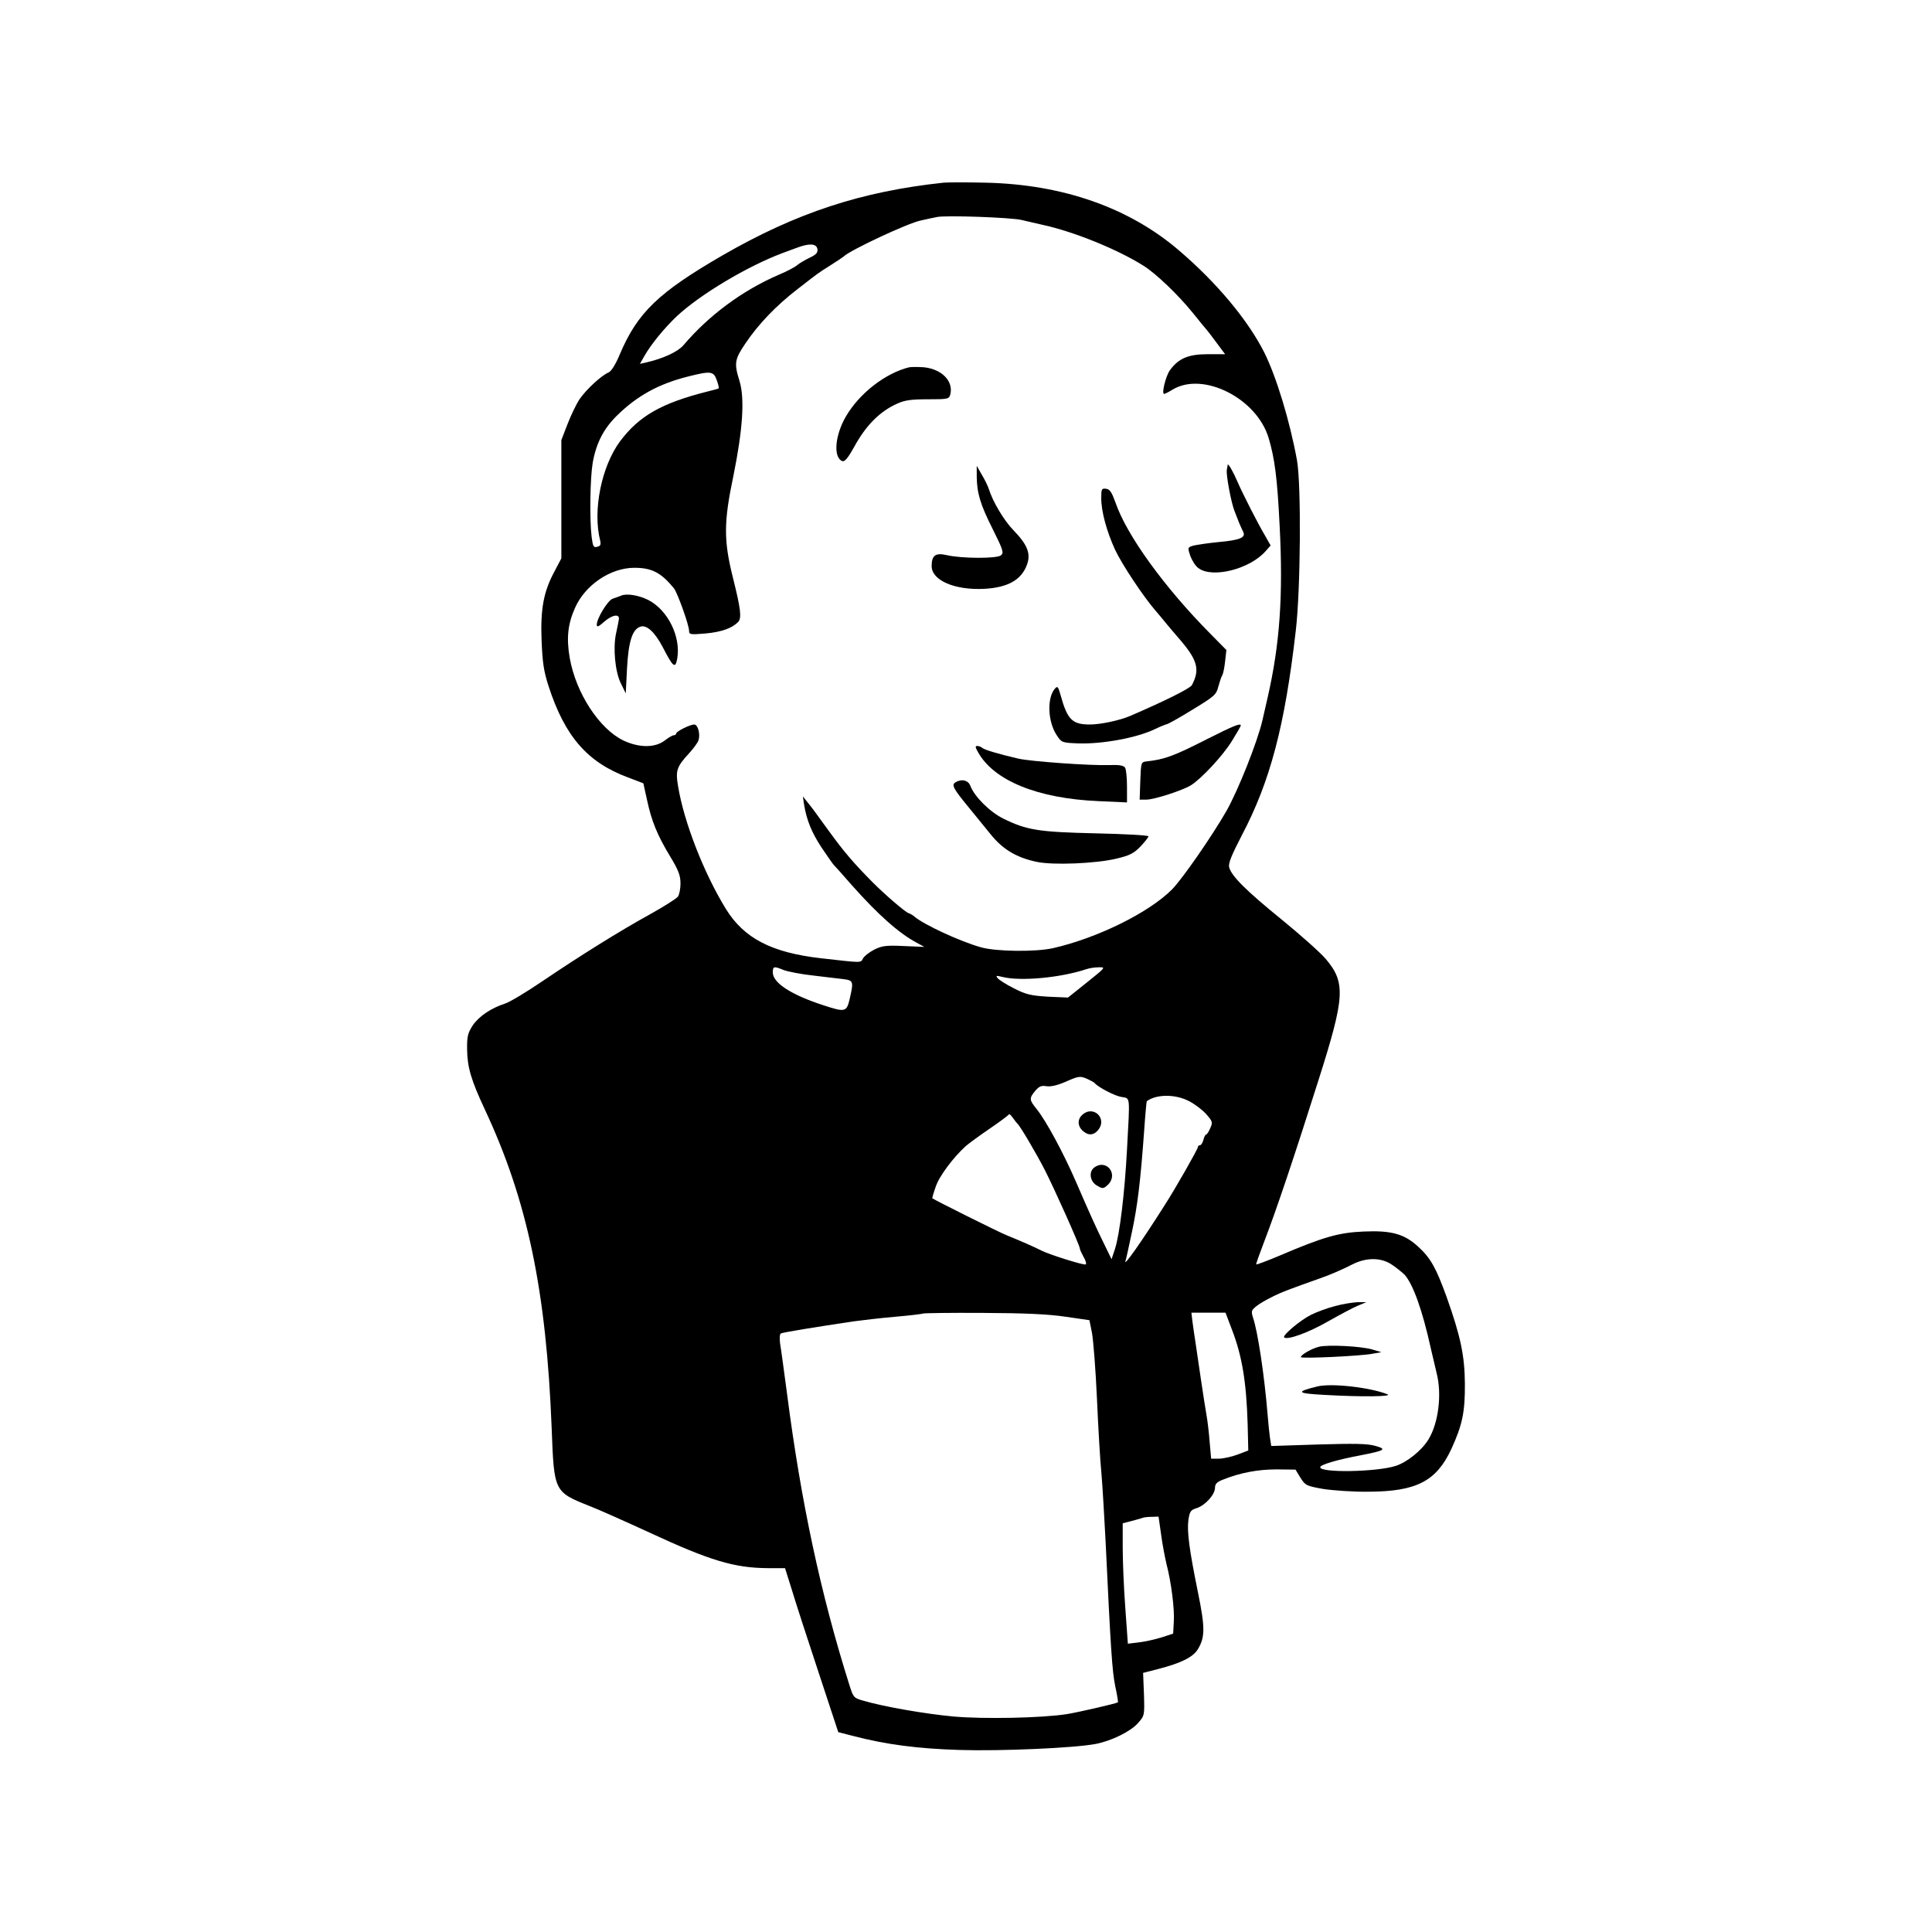
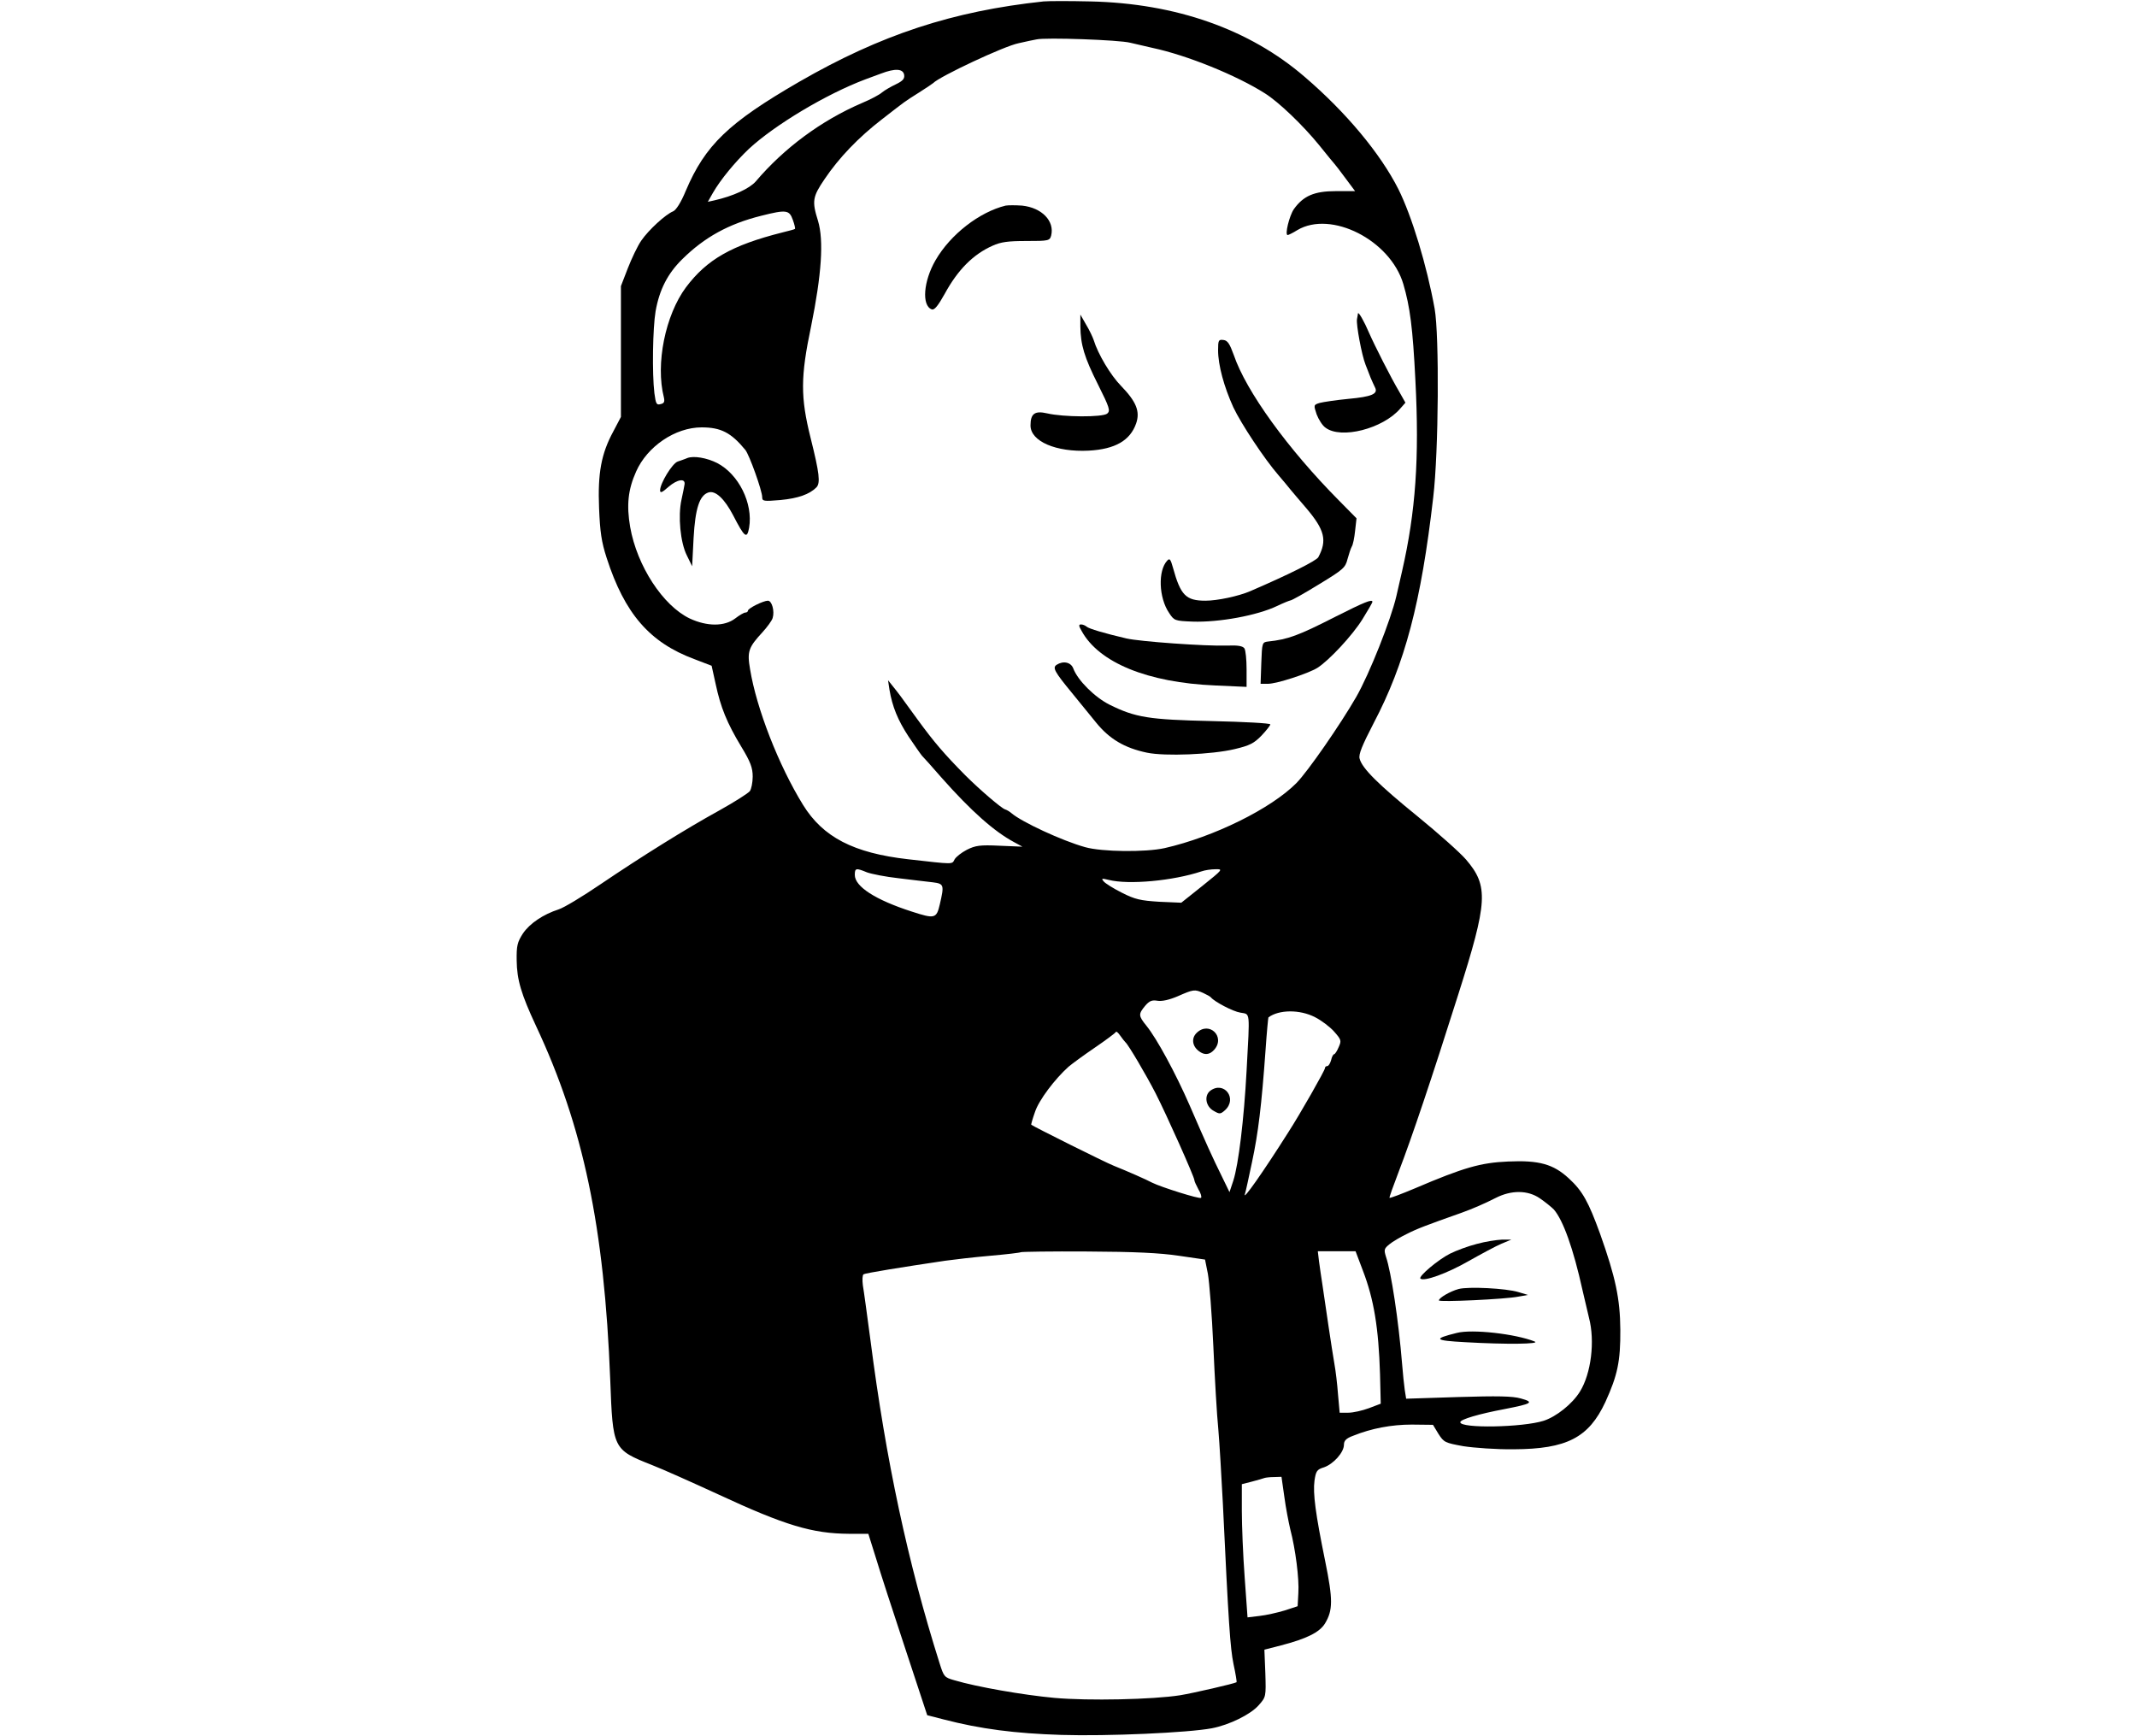
- <svg xmlns="http://www.w3.org/2000/svg" version="1.0" width="32" height="32" viewBox="0 0 900 731" preserveAspectRatio="xMidYMid meet">
+ <svg xmlns="http://www.w3.org/2000/svg" version="1.0" viewBox="0 0 900 731" preserveAspectRatio="xMidYMid meet">
  <g transform="translate(0,731) scale(0.1,-0.1)" fill="#000000" stroke="none">
    <path d="M4395 7304 c-383 -41 -685 -140 -1030 -339 -297 -172 -395 -266 -477 -459 -20 -49 -41 -81 -53 -86 -32 -13 -103 -78 -134 -123 -16 -23 -41 -76 -57 -117 l-29 -75 0 -276 0 -275 -32 -61 c-51 -94 -66 -176 -60 -323 4 -100 10 -142 32 -210 76 -235 181 -356 369 -426 l73 -28 17 -77 c21 -98 47 -163 108 -264 39 -64 48 -89 48 -126 0 -25 -6 -53 -12 -61 -7 -9 -65 -46 -128 -81 -145 -80 -326 -193 -502 -312 -75 -51 -153 -98 -175 -105 -65 -21 -122 -59 -151 -102 -23 -36 -27 -51 -26 -113 1 -82 19 -142 81 -275 200 -426 288 -848 313 -1491 11 -292 11 -294 175 -359 44 -17 169 -73 280 -124 282 -131 396 -165 551 -166 l81 0 32 -102 c17 -57 73 -229 124 -383 l92 -279 70 -18 c154 -40 300 -59 495 -65 193 -6 534 9 634 28 73 14 163 58 197 97 31 35 31 36 28 135 l-4 99 70 18 c108 28 162 55 185 92 34 56 34 101 1 263 -41 201 -52 285 -45 339 6 40 10 47 40 56 40 14 84 63 84 95 0 17 9 27 39 38 77 31 161 47 247 47 l89 -1 23 -38 c23 -36 28 -38 105 -52 45 -7 141 -14 212 -13 224 1 316 49 386 199 51 112 64 171 63 305 -1 130 -20 220 -85 403 -49 135 -74 181 -132 234 -65 60 -125 77 -256 71 -115 -5 -186 -25 -392 -113 -57 -24 -105 -42 -107 -40 -2 1 16 51 39 111 55 143 139 393 250 744 125 393 129 458 33 570 -25 29 -116 110 -203 181 -165 134 -235 203 -245 244 -5 18 11 56 59 149 132 251 200 508 251 951 23 192 26 682 6 795 -33 182 -96 390 -153 504 -76 150 -220 323 -394 472 -233 201 -543 310 -903 318 -86 2 -175 2 -197 0z m365 -174 c25 -6 68 -16 95 -22 145 -31 352 -115 472 -191 59 -37 161 -135 230 -220 32 -40 60 -74 63 -77 3 -3 24 -30 46 -60 l41 -55 -81 0 c-91 0 -137 -20 -177 -76 -19 -28 -39 -109 -26 -109 3 0 22 9 41 21 142 84 391 -42 446 -227 28 -95 40 -184 51 -407 17 -326 1 -553 -56 -802 -9 -38 -20 -86 -24 -105 -23 -100 -114 -329 -169 -425 -68 -118 -204 -314 -252 -363 -107 -108 -348 -227 -555 -274 -81 -18 -265 -16 -335 4 -97 27 -267 106 -310 143 -8 7 -20 14 -27 16 -16 5 -108 84 -168 144 -88 89 -131 139 -201 235 -78 108 -77 106 -104 140 l-20 25 6 -40 c12 -71 35 -128 81 -198 25 -37 50 -73 56 -80 7 -7 44 -48 82 -92 126 -142 222 -227 306 -272 l35 -19 -96 4 c-83 4 -102 1 -138 -17 -23 -12 -46 -30 -52 -41 -11 -21 -1 -21 -195 1 -230 26 -359 93 -443 229 -103 167 -196 406 -223 571 -13 75 -7 92 52 156 20 22 40 49 43 60 9 29 -3 73 -20 73 -19 0 -84 -32 -84 -42 0 -4 -5 -8 -11 -8 -6 0 -25 -11 -43 -25 -45 -34 -118 -34 -191 0 -113 54 -222 221 -251 385 -16 93 -9 158 25 234 47 106 165 186 276 186 81 0 124 -22 184 -95 17 -21 71 -172 71 -199 0 -17 6 -18 77 -12 74 7 122 24 151 53 18 18 13 60 -24 208 -43 172 -43 257 2 471 44 217 54 361 29 444 -26 83 -23 101 28 176 60 89 142 175 242 252 103 80 92 72 155 112 30 19 57 37 60 40 27 28 299 156 360 168 30 7 64 14 75 16 37 9 349 -2 395 -14z m-952 -136 c2 -16 -6 -25 -35 -39 -21 -10 -47 -25 -58 -34 -11 -10 -49 -30 -85 -45 -172 -74 -328 -190 -447 -330 -26 -30 -95 -62 -175 -80 l-27 -6 21 37 c32 56 94 131 152 186 109 101 326 231 491 293 11 4 40 15 65 24 60 23 94 21 98 -6z m-469 -610 c7 -19 11 -37 9 -38 -1 -2 -25 -8 -53 -15 -214 -54 -318 -114 -406 -231 -87 -117 -129 -323 -93 -464 4 -18 1 -25 -14 -28 -17 -5 -20 1 -26 46 -10 83 -7 274 5 345 16 91 51 159 112 219 94 93 196 149 332 183 107 27 119 25 134 -17z m312 -2748 c19 -7 79 -19 134 -25 55 -7 119 -14 143 -17 48 -6 49 -11 30 -93 -14 -60 -21 -62 -119 -30 -152 49 -239 105 -239 154 0 29 5 30 51 11z m1413 -57 l-89 -71 -93 4 c-79 5 -102 10 -157 38 -36 18 -71 40 -77 48 -11 13 -8 13 22 6 83 -21 270 -4 390 36 14 5 40 9 59 9 33 1 31 -1 -55 -70z m3 -451 c15 -7 30 -15 33 -19 15 -18 92 -59 124 -64 42 -8 40 13 26 -245 -11 -205 -34 -395 -56 -463 l-16 -48 -33 68 c-39 79 -64 134 -135 298 -58 133 -138 281 -182 335 -34 42 -34 49 -5 84 18 21 29 25 52 21 19 -3 50 4 85 19 66 29 71 30 107 14z m471 -102 c26 -13 62 -40 80 -60 31 -35 32 -39 20 -66 -7 -17 -16 -30 -19 -30 -4 0 -10 -11 -13 -25 -4 -14 -11 -25 -16 -25 -6 0 -10 -4 -10 -9 0 -9 -104 -192 -155 -271 -107 -169 -193 -291 -182 -259 3 8 16 69 30 135 26 122 40 236 57 473 5 74 11 135 12 136 44 33 132 34 196 1z m-798 -106 c12 -10 87 -137 127 -215 46 -90 163 -352 163 -365 0 -5 8 -22 17 -39 10 -16 15 -33 11 -36 -6 -6 -168 45 -206 64 -24 13 -106 49 -161 71 -36 14 -340 166 -348 173 -1 1 6 26 16 54 16 49 83 138 141 190 14 12 63 48 110 80 47 32 87 62 89 66 2 5 10 -2 19 -15 9 -13 19 -25 22 -28z m1745 -657 c22 -15 48 -36 59 -47 39 -45 82 -164 121 -341 9 -38 21 -90 27 -115 26 -99 9 -235 -38 -311 -32 -52 -100 -106 -153 -123 -88 -28 -351 -33 -351 -6 0 12 79 35 185 55 118 23 128 29 70 45 -35 10 -98 11 -265 6 l-218 -7 -6 38 c-3 21 -8 70 -11 108 -15 184 -46 388 -68 452 -9 29 -8 34 14 52 13 11 47 31 74 44 43 22 83 37 230 89 47 17 96 38 145 63 65 33 134 33 185 -2z m-1520 -242 l110 -16 12 -60 c6 -33 17 -170 23 -305 6 -135 15 -292 21 -350 5 -58 13 -197 19 -310 24 -508 31 -610 45 -679 9 -41 14 -74 13 -76 -9 -6 -183 -46 -238 -55 -114 -18 -386 -24 -530 -11 -130 12 -326 46 -420 74 -43 12 -45 15 -63 72 -134 424 -226 855 -291 1360 -14 105 -28 209 -32 231 -3 23 -2 44 3 47 7 5 161 30 343 57 36 5 121 15 190 21 69 6 127 13 129 15 2 2 128 4 280 3 200 -1 306 -6 386 -18z m775 -63 c46 -120 66 -240 72 -436 l3 -124 -50 -19 c-27 -10 -66 -19 -87 -19 l-36 0 -7 78 c-3 42 -10 100 -15 127 -5 28 -16 100 -25 160 -9 61 -20 137 -25 170 -5 33 -12 79 -15 103 l-5 42 79 0 80 0 31 -82z m-331 -952 c6 -46 18 -107 25 -137 22 -84 38 -208 34 -269 l-3 -55 -55 -18 c-30 -9 -78 -20 -106 -23 l-50 -6 -12 168 c-7 93 -12 219 -12 281 l0 112 43 11 c23 6 47 13 52 15 6 2 24 4 41 4 l31 1 12 -84z" />
    <path d="M4235 6444 c-110 -27 -232 -121 -295 -230 -51 -88 -59 -191 -16 -207 11 -4 26 14 55 66 55 101 120 166 201 202 35 16 66 20 143 20 93 0 98 1 104 23 15 61 -39 117 -122 126 -28 2 -59 2 -70 0z" />
    <path d="M5719 5990 c0 -3 -2 -13 -4 -24 -4 -23 20 -152 36 -192 6 -16 16 -40 21 -54 6 -14 14 -32 19 -42 14 -27 -14 -39 -113 -48 -51 -5 -105 -13 -120 -17 -26 -8 -26 -9 -13 -48 8 -21 24 -47 37 -56 65 -50 242 -5 315 80 l22 25 -26 46 c-35 59 -103 193 -128 250 -19 45 -44 89 -46 80z" />
    <path d="M4550 5935 c1 -77 16 -129 75 -246 48 -96 52 -109 38 -121 -20 -16 -185 -15 -253 1 -52 12 -70 -1 -70 -51 0 -67 108 -113 245 -106 112 6 175 43 200 115 17 50 1 91 -64 158 -44 45 -97 134 -115 193 -4 12 -18 42 -32 65 l-24 42 0 -50z" />
    <path d="M5130 5835 c0 -63 25 -154 64 -240 33 -70 131 -218 190 -286 17 -20 40 -47 50 -60 11 -13 41 -49 68 -80 77 -91 88 -135 50 -206 -9 -15 -120 -71 -287 -143 -49 -21 -138 -40 -188 -40 -83 0 -105 23 -137 139 -10 36 -14 41 -24 30 -40 -42 -36 -157 8 -221 21 -32 24 -33 98 -36 112 -4 274 26 357 66 25 12 50 22 55 23 6 0 61 31 121 68 102 62 111 70 120 106 6 22 14 46 18 53 5 7 11 37 14 66 l6 53 -74 75 c-215 217 -391 460 -443 613 -17 47 -26 61 -43 63 -21 3 -23 -1 -23 -43z" />
    <path d="M2895 5381 c-11 -5 -30 -11 -41 -15 -23 -8 -74 -92 -74 -121 0 -13 8 -10 36 15 36 31 71 37 67 10 -1 -8 -7 -37 -13 -65 -15 -68 -5 -180 23 -235 l22 -45 6 118 c7 126 25 181 63 193 29 9 67 -26 104 -97 48 -93 58 -101 67 -51 17 102 -44 225 -135 272 -44 22 -98 31 -125 21z" />
    <path d="M5625 4713 c-157 -80 -200 -96 -285 -105 -24 -3 -25 -5 -28 -90 l-3 -88 31 0 c37 0 169 43 208 67 49 31 148 137 190 205 23 37 42 70 42 73 0 13 -34 -1 -155 -62z" />
    <path d="M4555 4653 c73 -134 278 -218 563 -230 l132 -6 0 74 c0 41 -4 80 -9 88 -7 10 -27 14 -73 12 -92 -3 -368 17 -424 30 -90 21 -159 41 -168 50 -6 5 -16 9 -23 9 -11 0 -10 -6 2 -27z" />
    <path d="M4450 4510 c-18 -12 -10 -28 65 -119 28 -34 73 -90 101 -124 56 -69 119 -107 214 -127 76 -16 274 -8 370 15 63 15 81 24 113 57 20 21 37 43 37 47 0 5 -111 11 -247 14 -265 6 -321 15 -430 69 -62 31 -134 102 -153 153 -10 26 -42 33 -70 15z" />
    <path d="M5039 2959 c-22 -22 -18 -55 10 -76 23 -18 45 -16 64 5 50 55 -21 124 -74 71z" />
    <path d="M5097 2716 c-27 -21 -19 -67 15 -85 24 -14 28 -14 47 3 54 49 -4 125 -62 82z" />
    <path d="M6220 2071 c-36 -9 -87 -28 -113 -41 -50 -25 -134 -96 -125 -105 14 -14 113 22 202 73 55 31 118 65 140 74 l41 17 -40 0 c-22 -1 -69 -8 -105 -18z" />
    <path d="M6143 1881 c-34 -9 -83 -37 -83 -48 0 -8 282 5 335 16 l40 7 -40 12 c-52 16 -211 24 -252 13z" />
    <path d="M6135 1696 c-101 -25 -95 -32 36 -39 173 -10 320 -8 292 3 -80 32 -263 53 -328 36z" />
  </g>
</svg>
